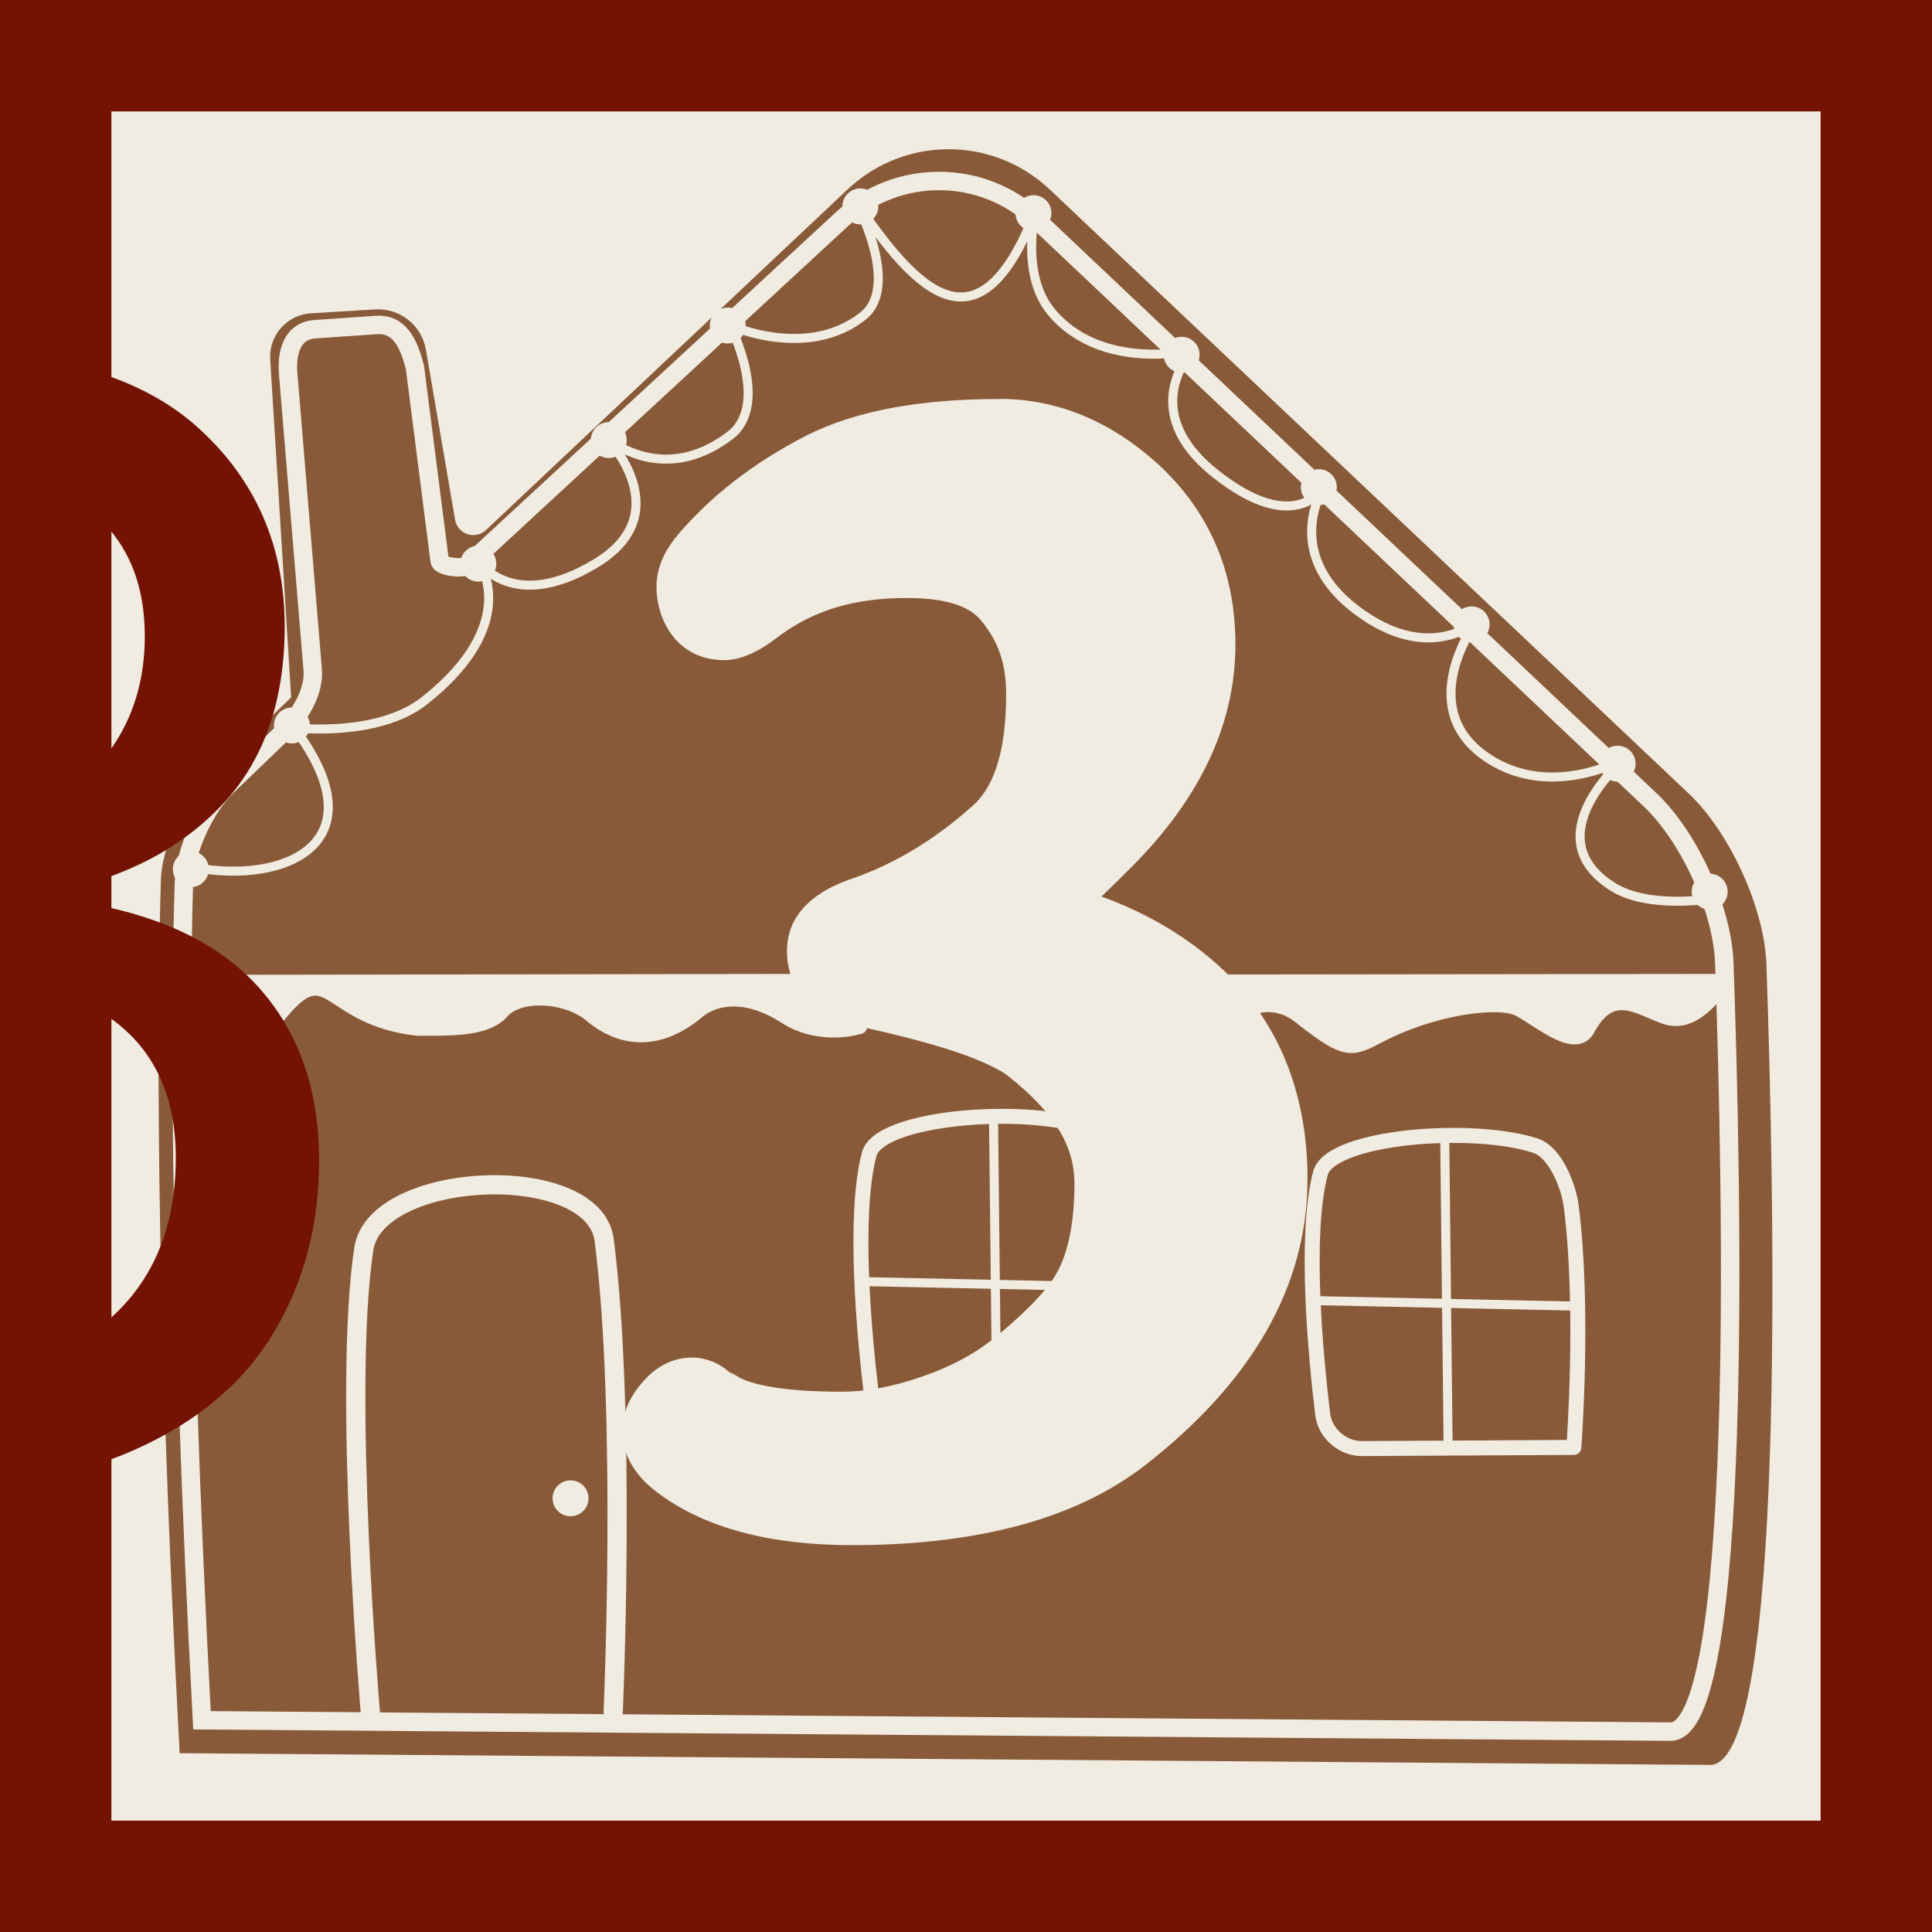
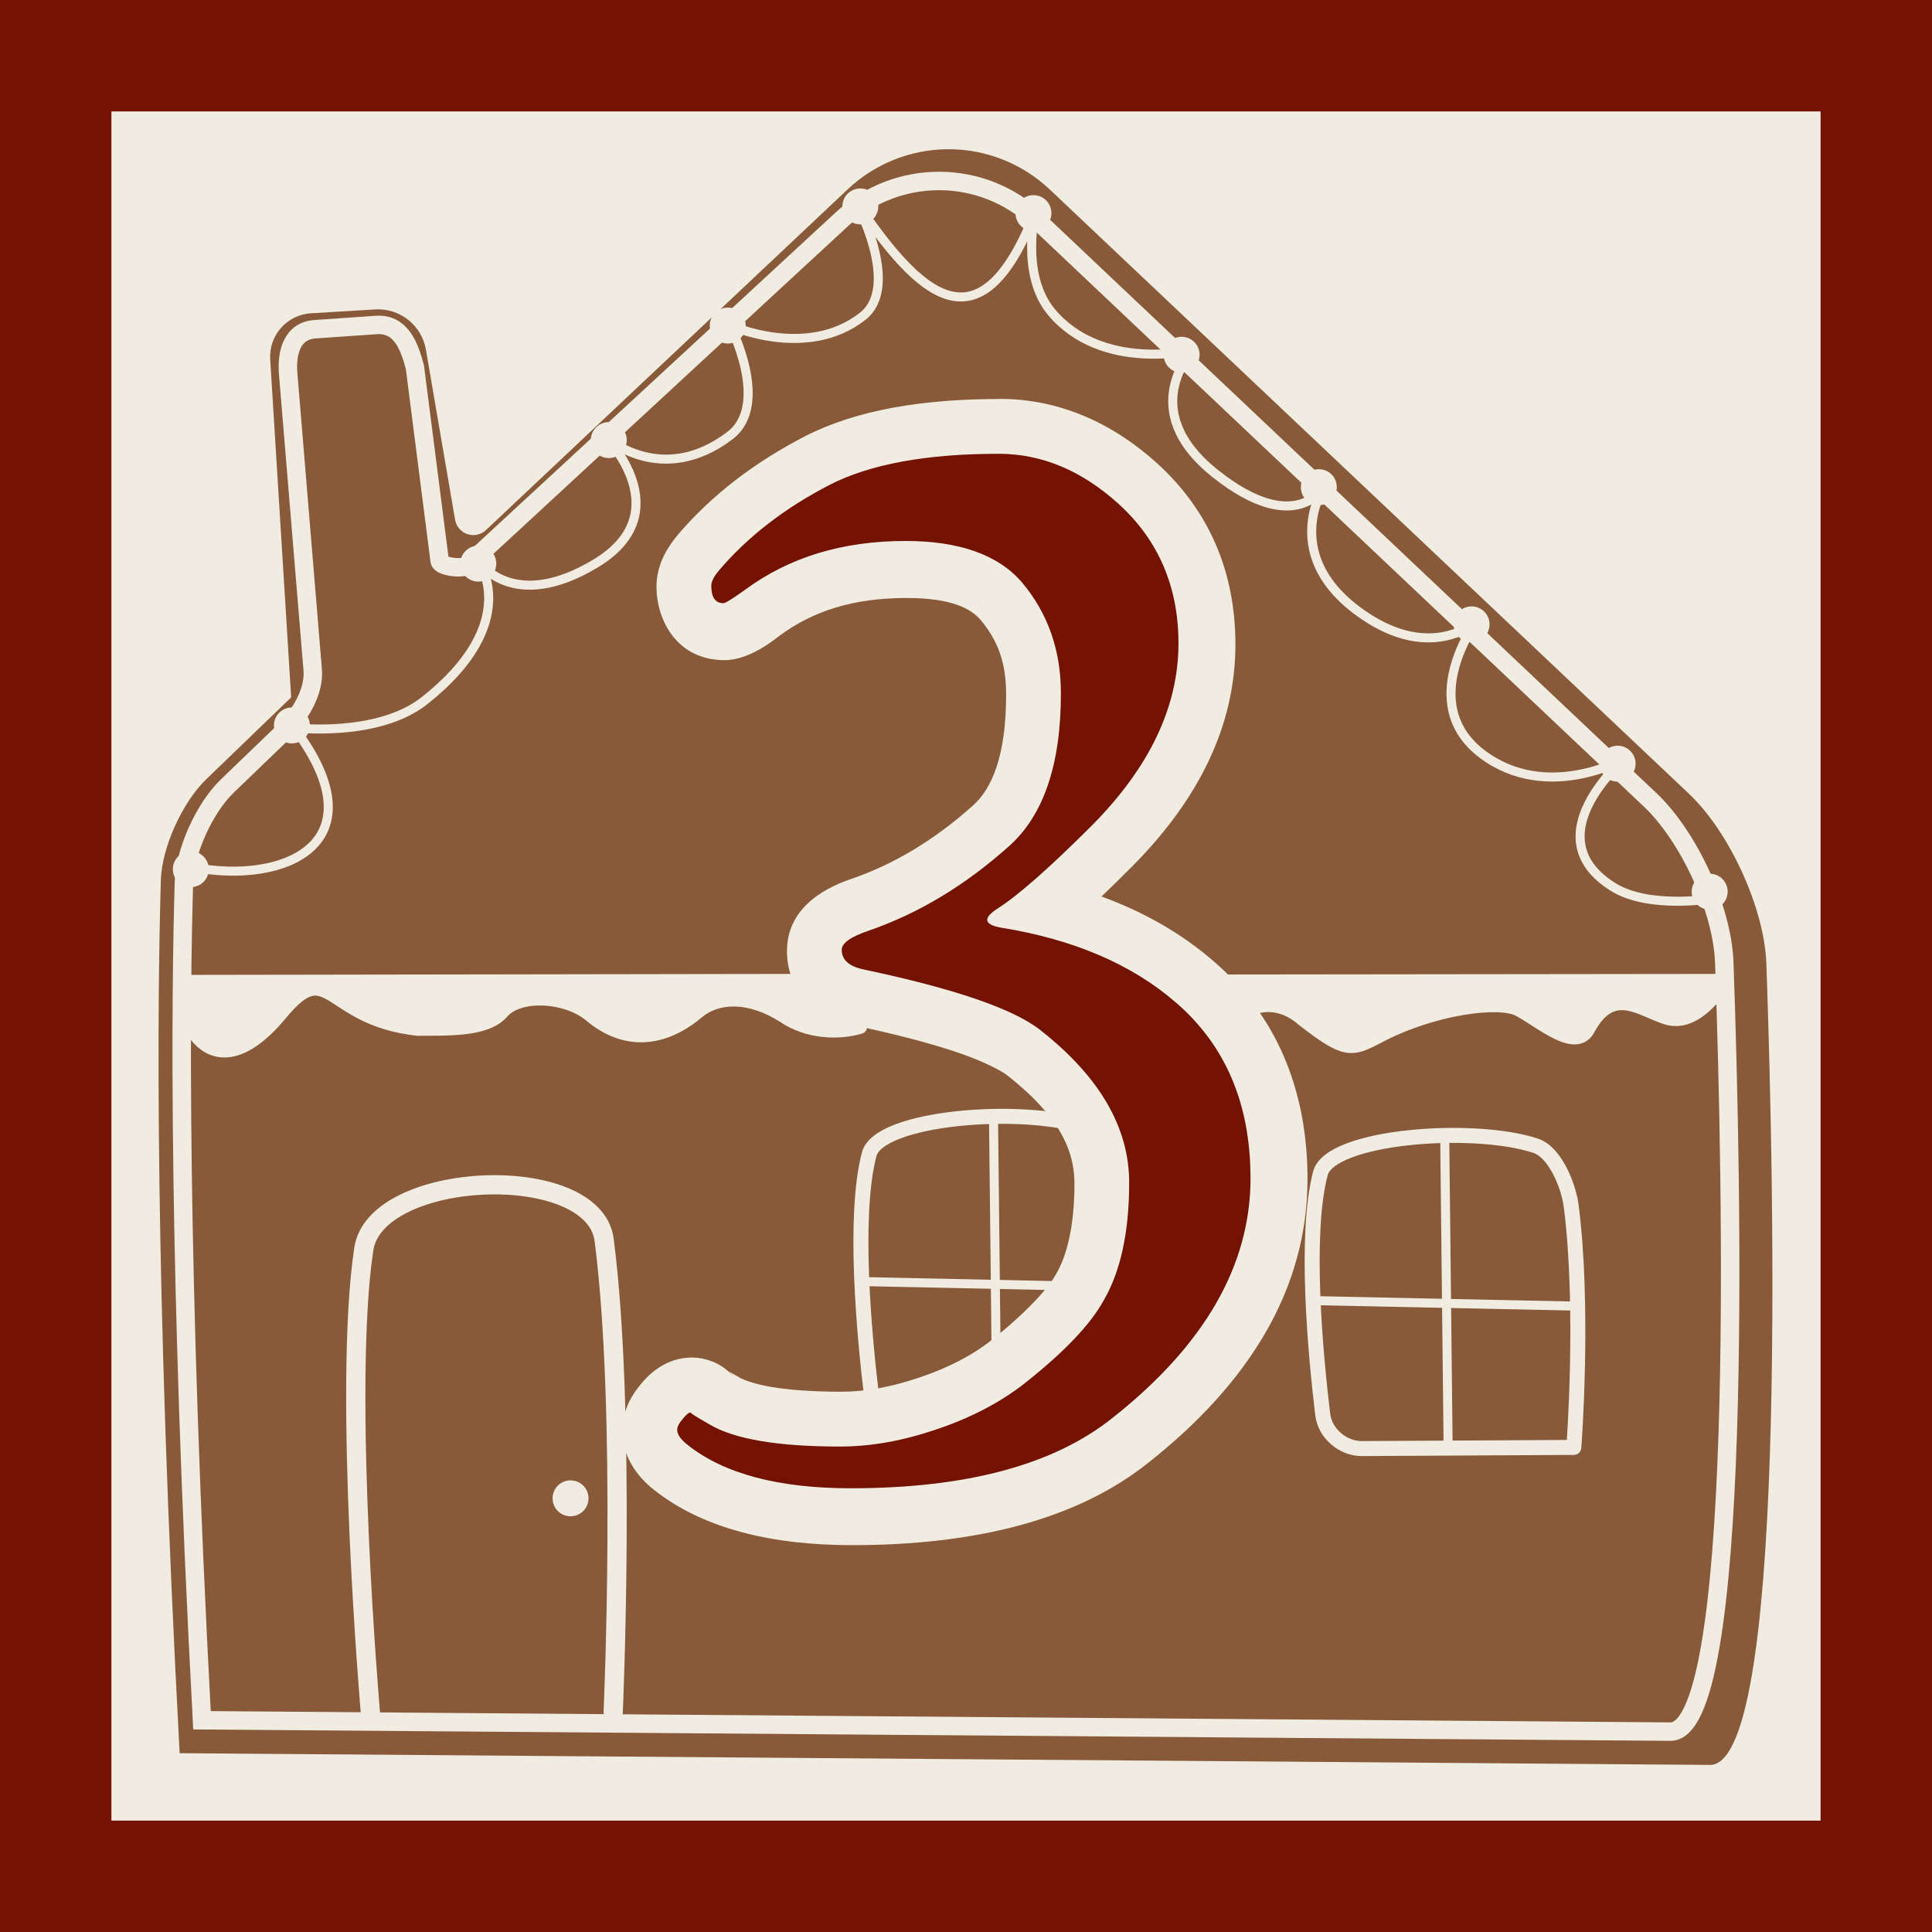
<svg xmlns="http://www.w3.org/2000/svg" width="38" height="38" viewBox="0 0 10.054 10.054" version="1.1" id="svg1">
  <defs id="defs1">
    </defs>
  <g id="g16" transform="matrix(0.2294923,0,0,0.2294923,-24.65829,-2.278414)">
    <rect style="display:inline;fill:#f0ece1;fill-opacity:1;stroke:#741303;stroke-width:2.527;stroke-linecap:round;stroke-linejoin:miter;stroke-dasharray:none;stroke-opacity:1" id="rect36" width="41.284" height="41.284" x="108.71" y="11.191" />
    <path id="path12" style="display:inline;fill:#895a39;fill-opacity:1;stroke:none;stroke-width:2.041" d="M 83.688 58.361 A 7.456 7.456 0 0 0 79.081 60.375 L 60.739 77.654 A 0.937 0.937 0 0 1 59.173 77.131 L 57.693 68.506 A 2.46 2.46 0 0 0 55.12 66.467 L 51.863 66.663 A 2.205 2.205 0 0 0 49.798 69 L 50.861 86.138 L 46.556 90.287 C 45.354 91.444 44.305 93.73 44.255 95.397 C 44.081 101.196 43.914 115.509 45.207 139.669 L 122.743 140.263 C 126.68 140.555 126.078 111.638 125.658 99.647 C 125.56 96.824 123.785 92.963 121.731 91.022 L 89.317 60.38 A 7.456 7.456 0 0 0 83.688 58.361 z M 86.789 71.003 C 89.747 71.003 92.455 72.178 94.77 74.271 C 97.425 76.691 98.737 79.803 98.737 83.45 C 98.737 87.58 96.867 91.312 93.531 94.677 C 92.982 95.226 92.455 95.749 91.945 96.233 C 94.079 97.011 95.974 98.086 97.604 99.491 C 100.825 102.256 102.392 106.053 102.392 110.562 C 102.392 116.083 99.481 120.882 94.276 124.977 C 90.631 127.868 85.47 129.121 79.293 129.121 C 75.313 129.121 71.785 128.318 69.263 126.321 C 68.677 125.861 67.652 124.858 67.652 123.326 C 67.652 122.23 68.201 121.425 68.568 120.989 C 68.843 120.643 69.65 119.706 70.975 119.615 A 2.836 2.836 0 0 1 72.903 120.204 L 72.903 120.209 L 72.903 120.214 L 72.903 120.219 L 72.908 120.219 L 72.913 120.224 C 72.916 120.226 72.922 120.228 72.923 120.229 L 72.928 120.234 C 72.939 120.241 72.955 120.251 72.969 120.259 A 2.836 2.836 0 0 1 72.989 120.269 A 2.836 2.836 0 0 1 73.321 120.602 C 73.224 120.478 73.149 120.395 73.09 120.335 C 73.111 120.348 73.131 120.356 73.155 120.37 C 73.187 120.389 73.224 120.409 73.261 120.431 C 73.301 120.454 73.341 120.48 73.387 120.506 C 73.437 120.535 73.496 120.564 73.553 120.597 A 2.836 2.836 0 0 1 73.588 120.622 C 73.768 120.729 74.326 120.952 75.209 121.1 C 76.092 121.249 77.288 121.342 78.754 121.342 C 79.959 121.342 81.287 121.111 82.757 120.607 C 84.256 120.1 85.446 119.46 86.382 118.719 C 88.197 117.28 89.272 116.047 89.619 115.421 A 2.836 2.836 0 0 1 89.654 115.36 C 90.175 114.471 90.576 112.976 90.576 110.794 C 90.576 109.014 89.728 107.313 87.157 105.291 C 86.918 105.101 86.06 104.625 84.73 104.168 C 83.4 103.711 81.594 103.229 79.363 102.758 C 77.753 102.425 76 101.253 76 98.992 C 76 96.62 78.265 95.682 79.257 95.342 C 81.406 94.604 83.456 93.39 85.44 91.611 C 86.378 90.769 87.112 89.124 87.112 85.992 C 87.112 84.393 86.706 83.281 85.828 82.221 C 85.314 81.62 84.32 81.098 82.062 81.098 C 79.369 81.098 77.338 81.748 75.627 83.007 A 2.836 2.836 0 0 1 75.602 83.027 C 75.398 83.174 74.125 84.25 72.833 84.25 C 70.425 84.25 69.384 82.22 69.384 80.529 C 69.384 79.318 70.029 78.424 70.426 77.947 A 2.836 2.836 0 0 1 70.441 77.921 C 72.174 75.884 74.346 74.225 76.916 72.897 C 79.544 71.55 82.919 71.008 86.794 71.008 L 86.789 71.003 z " transform="matrix(0.4472371,0,0,0.4472371,91.3025,-12.78195)" />
    <path d="m 6.517,4.84 c 0.041,0.043 0.114,0.085 0.148,0.133 0.078,-0.023 0.167,-0.005 0.246,0.065 0.221,0.172 0.251,0.162 0.39,0.089 C 7.589,4.975 7.929,4.934 8.031,4.985 8.143,5.042 8.334,5.217 8.398,5.082 8.522,4.86 8.664,4.984 8.799,5.028 8.917,5.066 9.019,4.97 9.113,4.837 Z" style="display:inline;fill:#f0ece1;stroke:#f0ece1;stroke-width:0.072;stroke-linecap:round;stroke-linejoin:round" id="path14" transform="matrix(4.357444,0,0,4.357444,106.881,11.09221)" />
    <path d="m 1.088,4.842 c -0.052,0.167 0.134,0.61 0.502,0.166 0.258,-0.311 0.23,0.026 0.713,0.079 0.166,-9.04e-4 0.358,0.007 0.44,-0.088 0.091,-0.105 0.347,-0.087 0.47,0.025 0.219,0.175 0.423,0.079 0.543,-0.022 0.104,-0.089 0.272,-0.097 0.454,0.019 0.122,0.083 0.282,0.09 0.396,0.056 -0.011,-0.002 -0.023,-0.005 -0.035,-0.008 C 4.447,5.042 4.316,4.969 4.257,4.837 Z" style="display:inline;fill:#f0ece1;stroke:#f0ece1;stroke-width:0.072;stroke-linecap:round;stroke-linejoin:round" id="path13" transform="matrix(4.357444,0,0,4.357444,106.881,11.09221)" />
    <path id="path1" style="fill:none;fill-opacity:1;stroke:#f0ece1;stroke-width:0.096;stroke-dasharray:none" d="M 4.513,0.872 2.563,2.674 C 2.541,2.696 2.423,2.683 2.418,2.652 L 2.289,1.643 C 2.257,1.522 2.211,1.416 2.088,1.424 L 1.771,1.446 C 1.652,1.453 1.619,1.564 1.63,1.683 L 1.757,3.216 C 1.768,3.333 1.688,3.461 1.604,3.543 L 1.314,3.822 C 1.195,3.936 1.092,4.161 1.087,4.326 1.07,4.897 1.054,6.306 1.181,8.685 L 8.817,8.744 C 9.204,8.772 9.145,5.925 9.103,4.744 9.094,4.466 8.919,4.086 8.717,3.895 L 5.525,0.877 C 5.242,0.609 4.799,0.607 4.513,0.872 Z" transform="matrix(4.357444,0,0,4.357444,106.881,11.09221)" />
    <path style="opacity:1;fill:none;fill-opacity:1;stroke:#f0ece1;stroke-width:0.1;stroke-linecap:round;stroke-linejoin:round;stroke-dasharray:none" d="m 2.058,8.653 c 0,0 -0.146,-1.683 -0.035,-2.42 0.062,-0.413 1.198,-0.461 1.251,-0.047 0.116,0.901 0.047,2.456 0.047,2.456" id="path5" transform="matrix(4.357444,0,0,4.357444,106.881,11.09221)" />
    <path style="opacity:1;fill:none;fill-opacity:1;stroke:#f0ece1;stroke-width:0.078;stroke-linecap:round;stroke-linejoin:round;stroke-dasharray:none" d="M 4.913,5.455 C 4.876,5.148 4.817,4.523 4.901,4.202 4.951,4.008 5.694,3.95 6.021,4.058 c 0.1,0.033 0.17,0.203 0.185,0.312 0.069,0.536 0.014,1.258 0.014,1.258 l -1.102,0.006 C 5.018,5.635 4.924,5.555 4.913,5.455 Z" id="path6" transform="matrix(4.357444,0,0,4.357444,105.8001,17.79348)" />
    <path style="opacity:1;fill:none;fill-opacity:1;stroke:#f0ece1;stroke-width:0.047;stroke-linecap:round;stroke-linejoin:round;stroke-dasharray:none" d="m 5.3,5.537 0.018,1.637" id="path7" transform="matrix(4.357444,0,0,4.357444,106.881,11.09221)" />
    <path style="opacity:1;fill:none;fill-opacity:1;stroke:#f0ece1;stroke-width:0.047;stroke-linecap:round;stroke-linejoin:round;stroke-dasharray:none" d="m 4.616,6.402 1.38,0.029" id="path8" transform="matrix(4.357444,0,0,4.357444,106.881,11.09221)" />
    <path style="opacity:1;fill:none;fill-opacity:1;stroke:#f0ece1;stroke-width:0.078;stroke-linecap:round;stroke-linejoin:round;stroke-dasharray:none" d="M 4.913,5.455 C 4.876,5.148 4.817,4.523 4.901,4.202 4.951,4.008 5.694,3.95 6.021,4.058 c 0.1,0.033 0.17,0.203 0.185,0.312 0.069,0.536 0.014,1.258 0.014,1.258 l -1.102,0.006 C 5.018,5.635 4.924,5.555 4.913,5.455 Z" id="path9" transform="matrix(4.357444,0,0,4.357444,116.0322,18.22582)" />
    <path style="opacity:1;fill:none;fill-opacity:1;stroke:#f0ece1;stroke-width:0.047;stroke-linecap:round;stroke-linejoin:round;stroke-dasharray:none" d="m 7.648,5.636 0.018,1.637" id="path10" transform="matrix(4.357444,0,0,4.357444,106.881,11.09221)" />
    <path style="opacity:1;fill:none;fill-opacity:1;stroke:#f0ece1;stroke-width:0.047;stroke-linecap:round;stroke-linejoin:round;stroke-dasharray:none" d="m 6.964,6.501 1.38,0.029" id="path11" transform="matrix(4.357444,0,0,4.357444,106.881,11.09221)" />
    <path id="path36" style="opacity:1;fill:#f0ece1;stroke:#f0ece1;stroke-width:0.047;stroke-linecap:round;stroke-linejoin:round" d="m 3.169,7.53 a 0.07,0.07 0 0 1 -0.07,0.07 0.07,0.07 0 0 1 -0.07,-0.07 0.07,0.07 0 0 1 0.07,-0.07 0.07,0.07 0 0 1 0.07,0.07 z" transform="matrix(4.357444,0,0,4.357444,106.881,11.09221)" />
    <path style="opacity:1;fill:none;fill-opacity:1;stroke:#f0ece1;stroke-width:0.047;stroke-linecap:round;stroke-linejoin:round;stroke-dasharray:none;stroke-opacity:1" d="m 9.029,4.411 c 0,0 -0.321,0.052 -0.504,-0.062 -0.419,-0.261 0.058,-0.667 0.058,-0.667 0,0 -0.401,0.227 -0.737,-0.023 -0.35,-0.261 -0.035,-0.69 -0.035,-0.69 0,0 -0.229,0.209 -0.585,-0.035 C 6.782,2.631 7.019,2.267 7.019,2.267 c 0,0 -0.146,0.263 -0.564,-0.069 C 6.036,1.866 6.338,1.555 6.338,1.555 c 0,0 -0.475,0.116 -0.737,-0.199 C 5.437,1.159 5.519,0.83 5.519,0.83 5.227,1.584 4.907,1.26 4.584,0.783 c 0,0 0.237,0.438 0.035,0.596 -0.291,0.228 -0.69,0.047 -0.69,0.047 0,0 0.212,0.411 0,0.573 -0.354,0.27 -0.643,0.012 -0.643,0.012 0,0 0.382,0.391 -0.058,0.655 -0.431,0.259 -0.608,-0.012 -0.608,-0.012 0,0 0.234,0.318 -0.281,0.725 C 2.094,3.573 1.66,3.52 1.66,3.52 2.132,4.144 1.572,4.356 1.076,4.233" id="path37" transform="matrix(4.357444,0,0,4.357444,106.881,11.09221)" />
    <path id="circle37" style="opacity:1;fill:#f0ece1;stroke:#f0ece1;stroke-width:0.047;stroke-linecap:round;stroke-linejoin:round" d="m 1.719,3.508 a 0.07,0.07 0 0 1 -0.07,0.07 0.07,0.07 0 0 1 -0.07,-0.07 0.07,0.07 0 0 1 0.07,-0.07 0.07,0.07 0 0 1 0.07,0.07 z" transform="matrix(4.357444,0,0,4.357444,106.881,11.09221)" />
    <path id="circle38" style="opacity:1;fill:#f0ece1;stroke:#f0ece1;stroke-width:0.047;stroke-linecap:round;stroke-linejoin:round" d="m 2.689,2.666 a 0.07,0.07 0 0 1 -0.07,0.07 0.07,0.07 0 0 1 -0.07,-0.07 0.07,0.07 0 0 1 0.07,-0.07 0.07,0.07 0 0 1 0.07,0.07 z" transform="matrix(4.357444,0,0,4.357444,106.881,11.09221)" />
    <path id="circle39" style="opacity:1;fill:#f0ece1;stroke:#f0ece1;stroke-width:0.047;stroke-linecap:round;stroke-linejoin:round" d="m 3.368,2.023 a 0.07,0.07 0 0 1 -0.07,0.07 0.07,0.07 0 0 1 -0.07,-0.07 0.07,0.07 0 0 1 0.07,-0.07 0.07,0.07 0 0 1 0.07,0.07 z" transform="matrix(4.357444,0,0,4.357444,106.881,11.09221)" />
    <path id="circle40" style="opacity:1;fill:#f0ece1;stroke:#f0ece1;stroke-width:0.047;stroke-linecap:round;stroke-linejoin:round" d="m 3.987,1.427 a 0.07,0.07 0 0 1 -0.07,0.07 0.07,0.07 0 0 1 -0.07,-0.07 0.07,0.07 0 0 1 0.07,-0.07 0.07,0.07 0 0 1 0.07,0.07 z" transform="matrix(4.357444,0,0,4.357444,106.881,11.09221)" />
    <path id="circle41" style="opacity:1;fill:#f0ece1;stroke:#f0ece1;stroke-width:0.047;stroke-linecap:round;stroke-linejoin:round" d="m 4.677,0.807 a 0.07,0.07 0 0 1 -0.07,0.07 0.07,0.07 0 0 1 -0.07,-0.07 0.07,0.07 0 0 1 0.07,-0.07 0.07,0.07 0 0 1 0.07,0.07 z" transform="matrix(4.357444,0,0,4.357444,106.881,11.09221)" />
    <path id="circle42" style="opacity:1;fill:#f0ece1;stroke:#f0ece1;stroke-width:0.047;stroke-linecap:round;stroke-linejoin:round" d="m 5.578,0.842 a 0.07,0.07 0 0 1 -0.07,0.07 0.07,0.07 0 0 1 -0.07,-0.07 0.07,0.07 0 0 1 0.07,-0.07 0.07,0.07 0 0 1 0.07,0.07 z" transform="matrix(4.357444,0,0,4.357444,106.881,11.09221)" />
    <path id="circle43" style="opacity:1;fill:#f0ece1;stroke:#f0ece1;stroke-width:0.047;stroke-linecap:round;stroke-linejoin:round" d="m 6.349,1.579 a 0.07,0.07 0 0 1 -0.07,0.07 0.07,0.07 0 0 1 -0.07,-0.07 0.07,0.07 0 0 1 0.07,-0.07 0.07,0.07 0 0 1 0.07,0.07 z" transform="matrix(4.357444,0,0,4.357444,106.881,11.09221)" />
    <path id="circle44" style="opacity:1;fill:#f0ece1;stroke:#f0ece1;stroke-width:0.047;stroke-linecap:round;stroke-linejoin:round" d="m 7.063,2.268 c -1e-7,0.039 -0.031,0.07 -0.07,0.07 -0.039,-1e-7 -0.07,-0.031 -0.07,-0.07 10e-8,-0.039 0.031,-0.07 0.07,-0.07 0.039,1e-7 0.07,0.031 0.07,0.07 z" transform="matrix(4.357444,0,0,4.357444,106.881,11.09221)" />
    <path id="circle45" style="opacity:1;fill:#f0ece1;stroke:#f0ece1;stroke-width:0.047;stroke-linecap:round;stroke-linejoin:round" d="m 7.858,2.982 a 0.07,0.07 0 0 1 -0.07,0.07 0.07,0.07 0 0 1 -0.07,-0.07 0.07,0.07 0 0 1 0.07,-0.07 0.07,0.07 0 0 1 0.07,0.07 z" transform="matrix(4.357444,0,0,4.357444,106.881,11.09221)" />
    <path id="circle46" style="opacity:1;fill:#f0ece1;stroke:#f0ece1;stroke-width:0.047;stroke-linecap:round;stroke-linejoin:round" d="m 8.618,3.707 a 0.07,0.07 0 0 1 -0.07,0.07 0.07,0.07 0 0 1 -0.07,-0.07 0.07,0.07 0 0 1 0.07,-0.07 0.07,0.07 0 0 1 0.07,0.07 z" transform="matrix(4.357444,0,0,4.357444,106.881,11.09221)" />
    <path id="circle47" style="opacity:1;fill:#f0ece1;stroke:#f0ece1;stroke-width:0.047;stroke-linecap:round;stroke-linejoin:round" d="m 9.097,4.373 a 0.07,0.07 0 0 1 -0.07,0.07 0.07,0.07 0 0 1 -0.07,-0.07 0.07,0.07 0 0 1 0.07,-0.07 0.07,0.07 0 0 1 0.07,0.07 z" transform="matrix(4.357444,0,0,4.357444,106.881,11.09221)" />
    <path id="circle48" style="opacity:1;fill:#f0ece1;stroke:#f0ece1;stroke-width:0.047;stroke-linecap:round;stroke-linejoin:round" d="m 1.193,4.256 a 0.07,0.07 0 0 1 -0.07,0.07 0.07,0.07 0 0 1 -0.07,-0.07 0.07,0.07 0 0 1 0.07,-0.07 0.07,0.07 0 0 1 0.07,0.07 z" transform="matrix(4.357444,0,0,4.357444,106.881,11.09221)" />
-     <text xml:space="preserve" style="font-style:normal;font-variant:normal;font-weight:normal;font-stretch:normal;font-size:35.22px;font-family:'Californian FB';-inkscape-font-specification:'Californian FB, Normal';font-variant-ligatures:normal;font-variant-caps:normal;font-variant-numeric:normal;font-variant-east-asian:normal;text-align:center;letter-spacing:-0.012px;word-spacing:-0.108px;writing-mode:lr-tb;direction:ltr;text-anchor:middle;display:inline;fill:#741303;stroke:none;stroke-width:1.67;stroke-linecap:round" x="129.492" y="43.4" id="text54">
-       <tspan id="tspan54" style="font-style:normal;font-variant:normal;font-weight:normal;font-stretch:normal;font-size:35.22px;font-family:'Californian FB';-inkscape-font-specification:'Californian FB, Normal';font-variant-ligatures:normal;font-variant-caps:normal;font-variant-numeric:normal;font-variant-east-asian:normal;fill:#741303;stroke:none;stroke-width:1.67" x="129.486" y="43.4">3</tspan>
-     </text>
+     <path style="font-size:35.22px;font-family:'Californian FB';-inkscape-font-specification:'Californian FB, Normal';text-align:center;letter-spacing:-0.012px;word-spacing:-0.108px;text-anchor:middle;fill:#741303;stroke-width:1.67;stroke-linecap:round" d="m 135.804,36.642 q 0,2.975 -3.147,5.452 -1.995,1.582 -5.916,1.582 -2.459,0 -3.697,-0.98 -0.241,-0.189 -0.241,-0.344 0,-0.103 0.12,-0.241 0.12,-0.155 0.189,-0.155 -0.052,0 0.43,0.275 0.843,0.499 2.958,0.499 1.049,0 2.201,-0.396 1.169,-0.396 1.995,-1.049 1.324,-1.049 1.771,-1.857 0.585,-0.997 0.585,-2.683 0,-1.875 -2.012,-3.457 -0.911,-0.722 -4.007,-1.376 -0.499,-0.103 -0.499,-0.447 0,-0.224 0.602,-0.43 1.703,-0.585 3.199,-1.926 1.169,-1.049 1.169,-3.457 0,-1.462 -0.877,-2.511 -0.808,-0.946 -2.648,-0.946 -2.132,0 -3.629,1.101 -0.43,0.31 -0.499,0.31 -0.275,0 -0.275,-0.396 0,-0.138 0.172,-0.344 0.98,-1.152 2.511,-1.943 1.376,-0.705 3.835,-0.705 1.462,0 2.717,1.135 1.359,1.238 1.359,3.164 0,2.15 -1.961,4.127 -1.445,1.445 -2.15,1.892 -0.499,0.327 0.103,0.43 2.442,0.396 3.938,1.685 1.703,1.462 1.703,3.99 z" id="text54" aria-label="3" />
  </g>
</svg>
